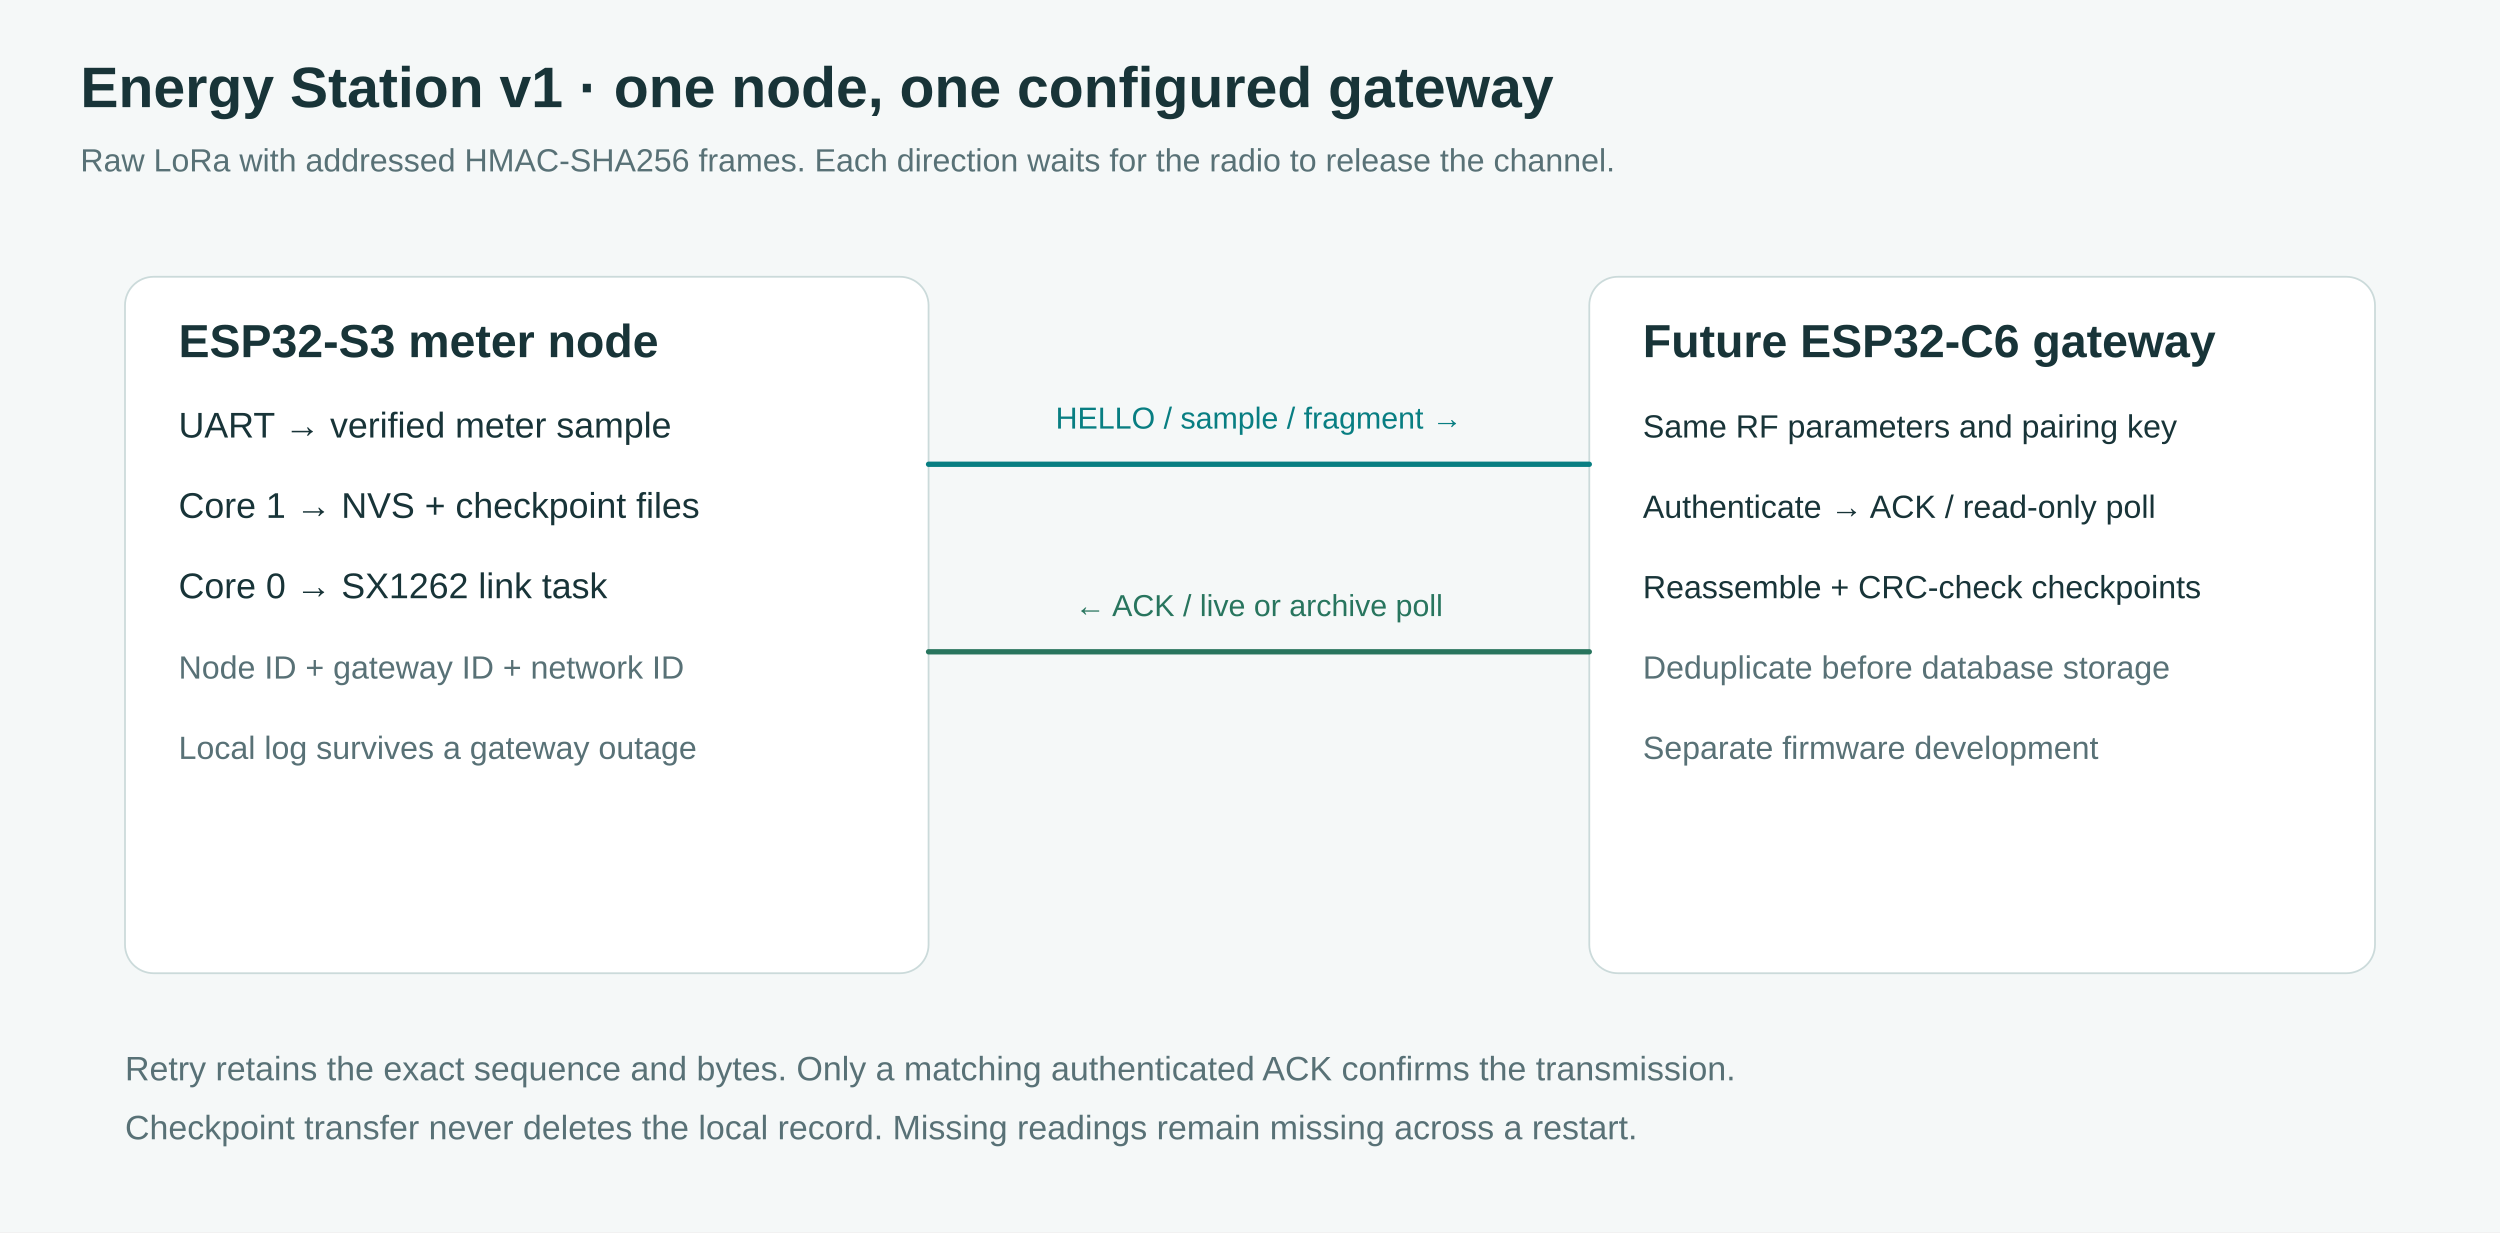
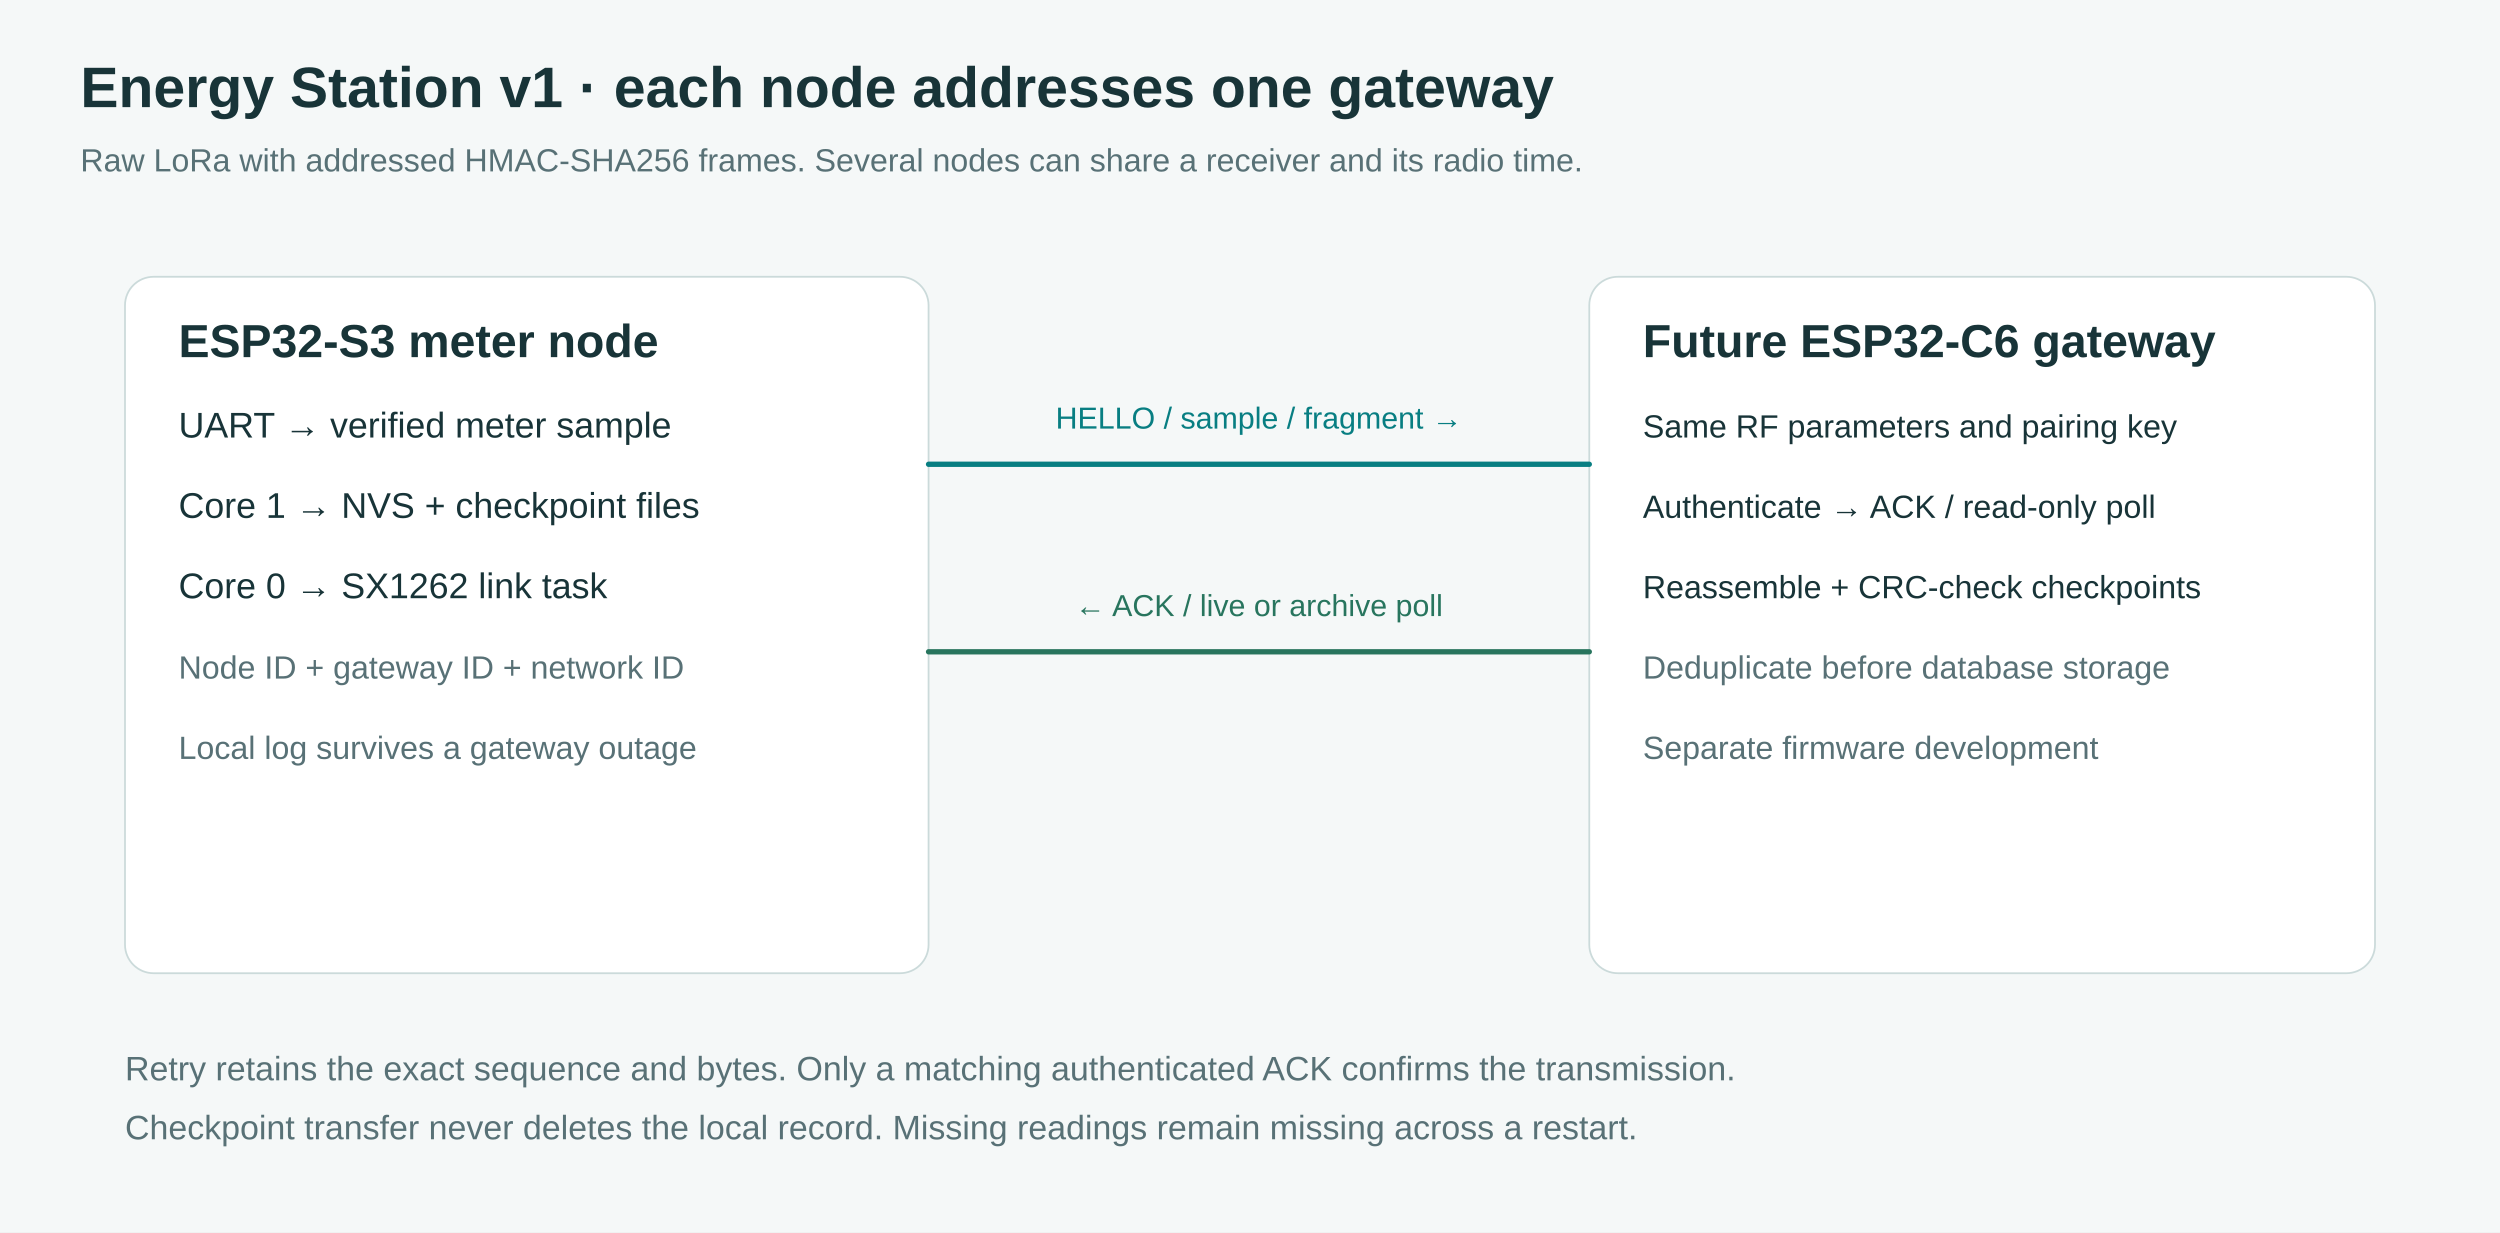
<svg xmlns="http://www.w3.org/2000/svg" width="1400" height="690" viewBox="0 0 1400 690" role="img" aria-labelledby="title desc">
  <rect width="100%" height="100%" fill="#f5f8f8" />
-   <text x="45" y="60" fill="#183438" font-family="Arial, sans-serif" font-size="32" font-weight="700" text-anchor="start">Energy Station v1 · one node, one configured gateway</text>
-   <text x="45" y="96" fill="#587176" font-family="Arial, sans-serif" font-size="18" font-weight="400" text-anchor="start">Raw LoRa with addressed HMAC-SHA256 frames. Each direction waits for the radio to release the channel.</text>
+   <text x="45" y="60" fill="#183438" font-family="Arial, sans-serif" font-size="32" font-weight="700" text-anchor="start">Energy Station v1 · each node addresses one gateway</text>
+   <text x="45" y="96" fill="#587176" font-family="Arial, sans-serif" font-size="18" font-weight="400" text-anchor="start">Raw LoRa with addressed HMAC-SHA256 frames. Several nodes can share a receiver and its radio time.</text>
  <rect x="70" y="155" width="450" height="390" rx="16" fill="#ffffff" stroke="#cbdada" />
  <text x="100" y="200" fill="#183438" font-family="Arial, sans-serif" font-size="26" font-weight="700" text-anchor="start">ESP32-S3 meter node</text>
  <text x="100" y="245" fill="#183438" font-family="Arial, sans-serif" font-size="20" font-weight="400" text-anchor="start">UART → verified meter sample</text>
  <text x="100" y="290" fill="#183438" font-family="Arial, sans-serif" font-size="20" font-weight="400" text-anchor="start">Core 1 → NVS + checkpoint files</text>
  <text x="100" y="335" fill="#183438" font-family="Arial, sans-serif" font-size="20" font-weight="400" text-anchor="start">Core 0 → SX1262 link task</text>
  <text x="100" y="380" fill="#587176" font-family="Arial, sans-serif" font-size="18" font-weight="400" text-anchor="start">Node ID + gateway ID + network ID</text>
  <text x="100" y="425" fill="#587176" font-family="Arial, sans-serif" font-size="18" font-weight="400" text-anchor="start">Local log survives a gateway outage</text>
  <rect x="890" y="155" width="440" height="390" rx="16" fill="#ffffff" stroke="#cbdada" />
  <text x="920" y="200" fill="#183438" font-family="Arial, sans-serif" font-size="26" font-weight="700" text-anchor="start">Future ESP32-C6 gateway</text>
  <text x="920" y="245" fill="#183438" font-family="Arial, sans-serif" font-size="18" font-weight="400" text-anchor="start">Same RF parameters and pairing key</text>
  <text x="920" y="290" fill="#183438" font-family="Arial, sans-serif" font-size="18" font-weight="400" text-anchor="start">Authenticate → ACK / read-only poll</text>
  <text x="920" y="335" fill="#183438" font-family="Arial, sans-serif" font-size="18" font-weight="400" text-anchor="start">Reassemble + CRC-check checkpoints</text>
  <text x="920" y="380" fill="#587176" font-family="Arial, sans-serif" font-size="18" font-weight="400" text-anchor="start">Deduplicate before database storage</text>
  <text x="920" y="425" fill="#587176" font-family="Arial, sans-serif" font-size="18" font-weight="400" text-anchor="start">Separate firmware development</text>
  <polyline points="520,260 890,260" fill="none" stroke="#087e82" stroke-width="3" stroke-linejoin="round" stroke-linecap="round" />
  <text x="705" y="240" fill="#087e82" font-family="Arial, sans-serif" font-size="17" font-weight="400" text-anchor="middle">HELLO / sample / fragment →</text>
  <polyline points="890,365 520,365" fill="none" stroke="#28755e" stroke-width="3" stroke-linejoin="round" stroke-linecap="round" />
  <text x="705" y="345" fill="#28755e" font-family="Arial, sans-serif" font-size="17" font-weight="400" text-anchor="middle">← ACK / live or archive poll</text>
  <text x="70" y="605" fill="#587176" font-family="Arial, sans-serif" font-size="19" font-weight="400" text-anchor="start">Retry retains the exact sequence and bytes. Only a matching authenticated ACK confirms the transmission.</text>
  <text x="70" y="638" fill="#587176" font-family="Arial, sans-serif" font-size="19" font-weight="400" text-anchor="start">Checkpoint transfer never deletes the local record. Missing readings remain missing across a restart.</text>
</svg>
